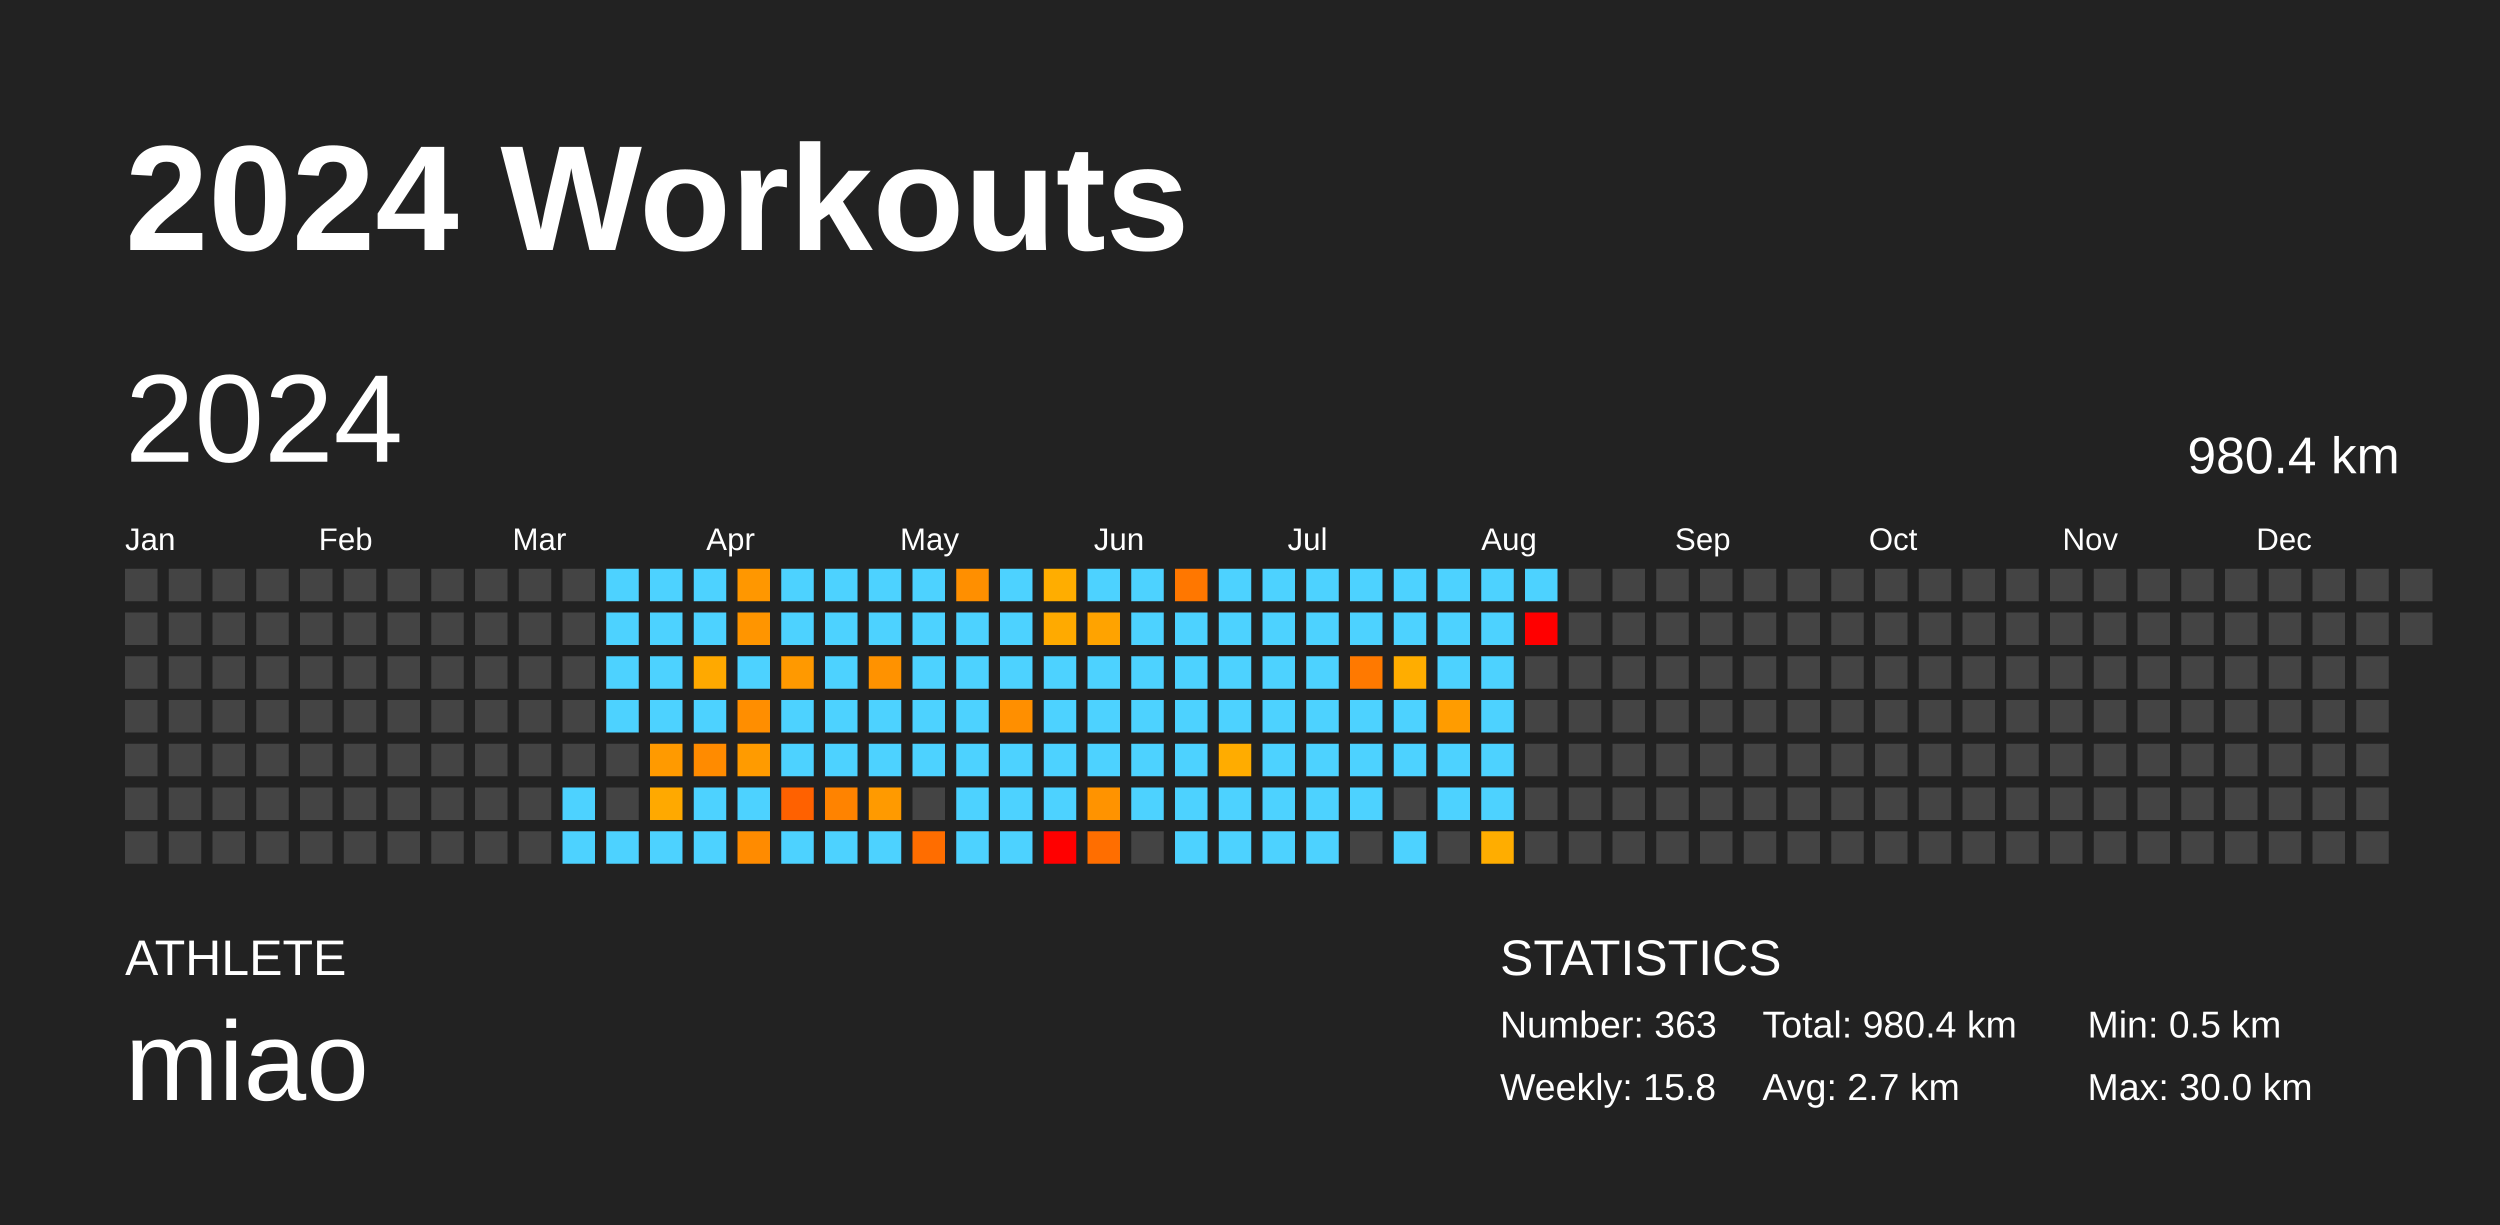
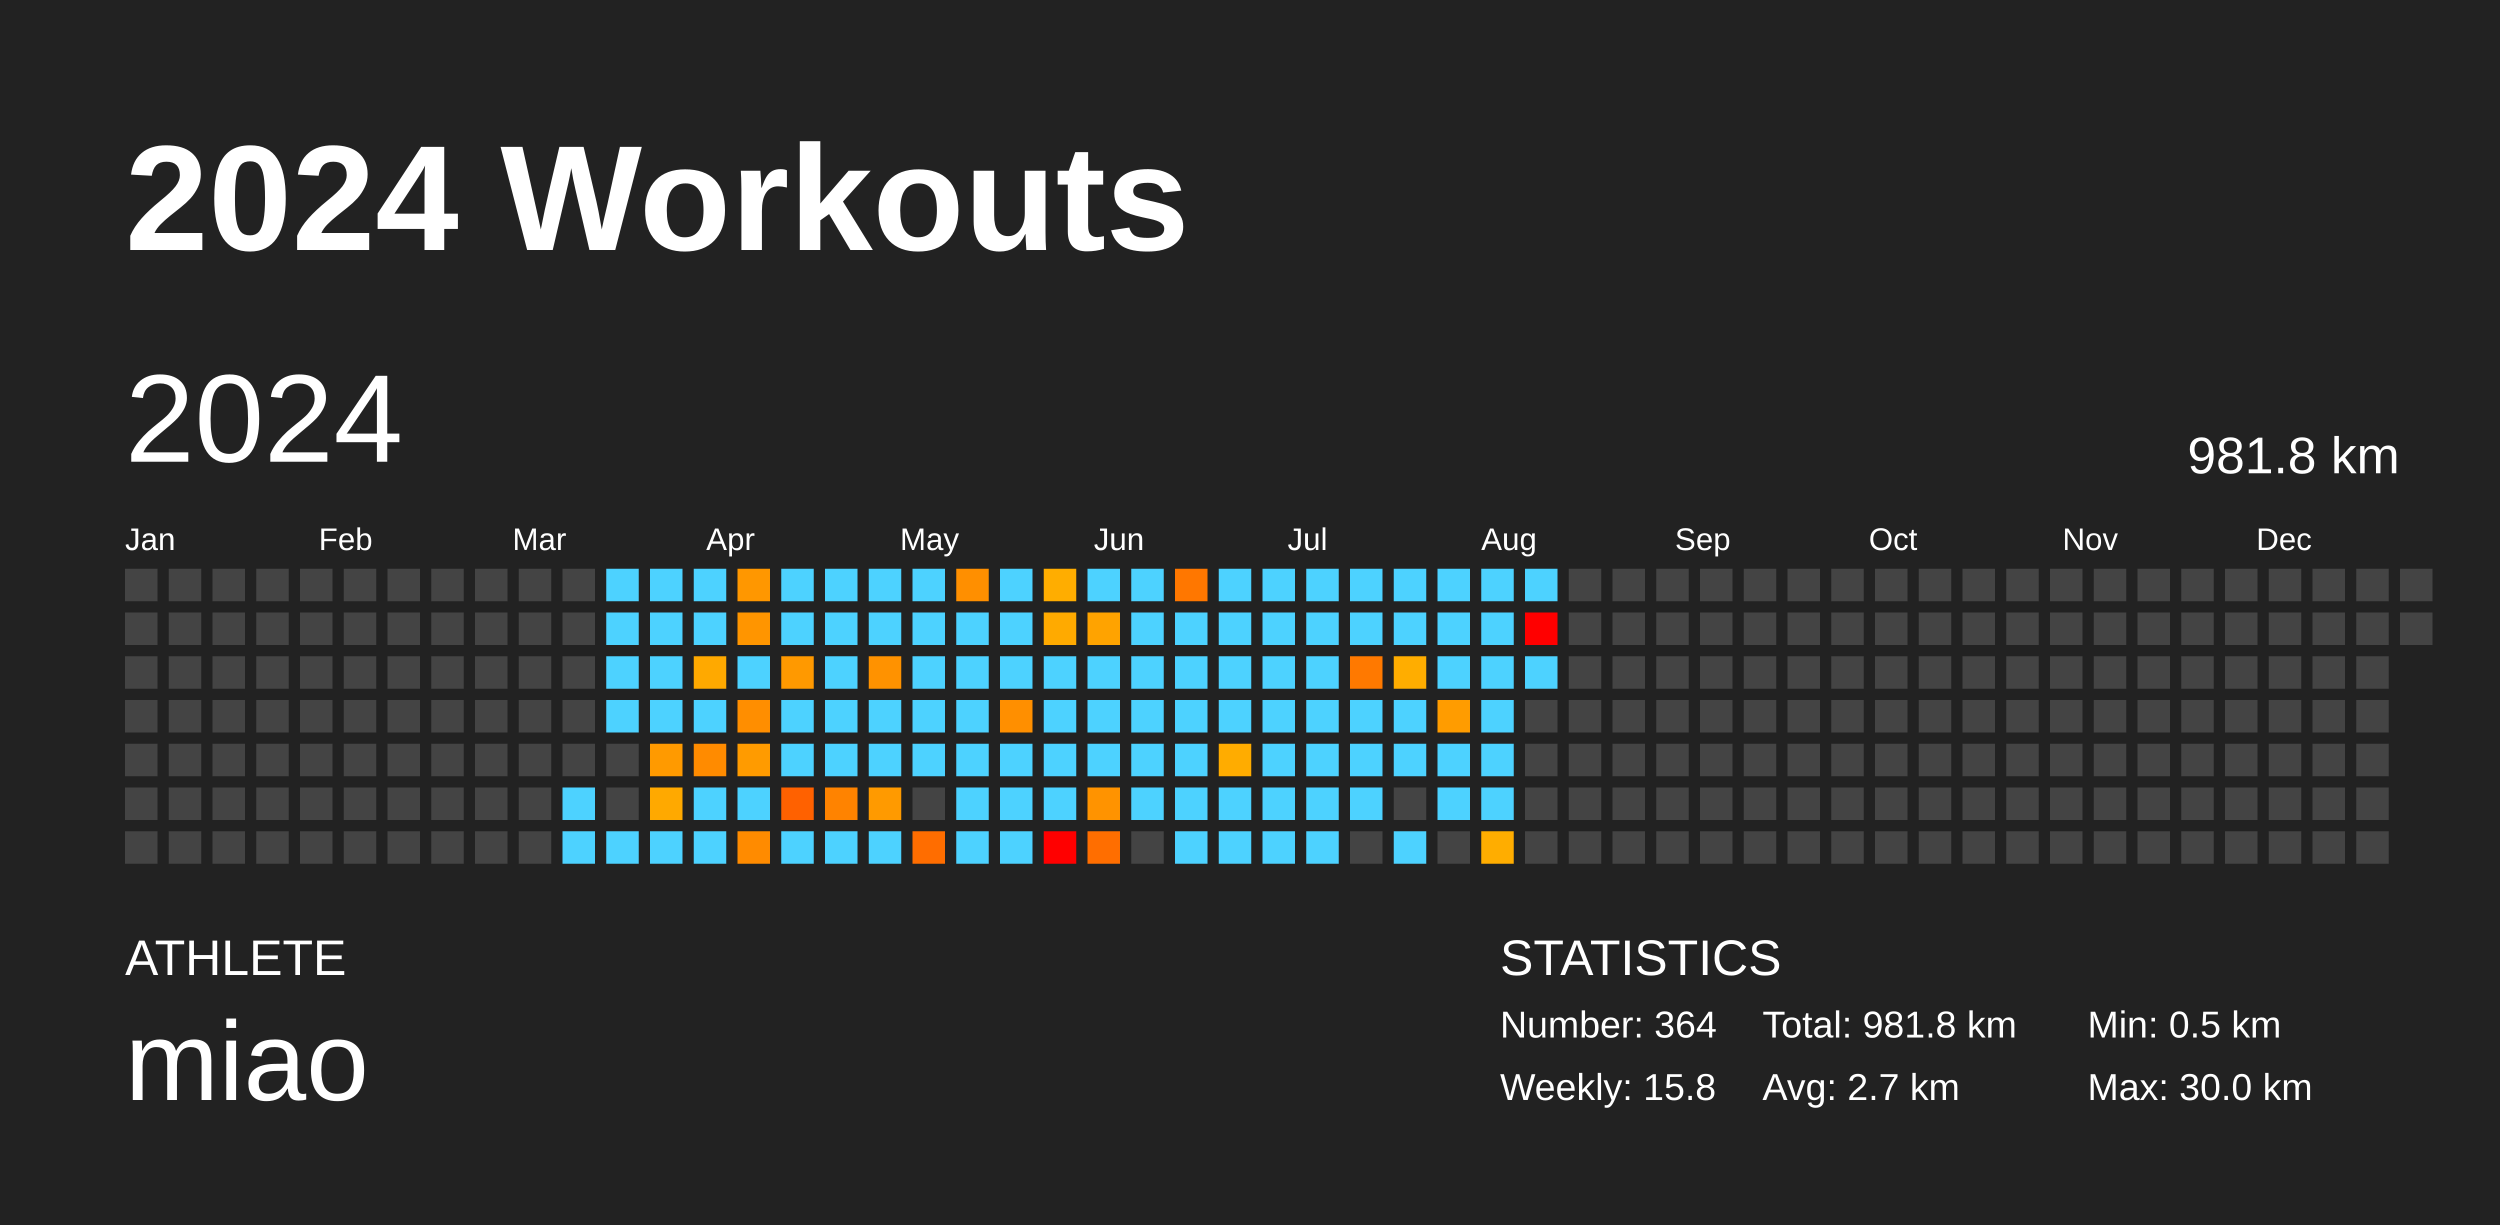
<svg xmlns="http://www.w3.org/2000/svg" baseProfile="full" height="98mm" version="1.1" viewBox="0,0,200,98" width="200mm">
  <defs />
  <rect fill="#222222" height="98" width="200" x="0" y="0" />
  <text fill="#FFFFFF" style="font-size:12px; font-family:Arial; font-weight:bold;" x="10" y="20">2024 Workouts</text>
  <text fill="#FFFFFF" style="font-size:4px; font-family:Arial" x="10" y="78">ATHLETE</text>
  <text fill="#FFFFFF" style="font-size:9px; font-family:Arial" x="10" y="88">miao</text>
  <text fill="#FFFFFF" style="font-size:4px; font-family:Arial" x="120" y="78">STATISTICS</text>
-   <text fill="#FFFFFF" style="font-size:3px; font-family:Arial" x="120" y="83">Number: 363</text>
+   <text fill="#FFFFFF" style="font-size:3px; font-family:Arial" x="120" y="83">Number: 364</text>
  <text fill="#FFFFFF" style="font-size:3px; font-family:Arial" x="120" y="88">Weekly: 15.8</text>
-   <text fill="#FFFFFF" style="font-size:3px; font-family:Arial" x="141" y="83">Total: 980.4 km</text>
+   <text fill="#FFFFFF" style="font-size:3px; font-family:Arial" x="141" y="83">Total: 981.8 km</text>
  <text fill="#FFFFFF" style="font-size:3px; font-family:Arial" x="141" y="88">Avg: 2.7 km</text>
  <text fill="#FFFFFF" style="font-size:3px; font-family:Arial" x="167" y="83">Min: 0.5 km</text>
  <text fill="#FFFFFF" style="font-size:3px; font-family:Arial" x="167" y="88">Max: 30.0 km</text>
  <text dominant-baseline="hanging" fill="#FFFFFF" style="font-size:10.0px; font-family:Arial;" x="10" y="30">2024</text>
-   <text dominant-baseline="hanging" fill="#FFFFFF" style="font-size:4.125px; font-family:Arial;" x="175" y="35">980.4 km</text>
+   <text dominant-baseline="hanging" fill="#FFFFFF" style="font-size:4.125px; font-family:Arial;" x="175" y="35">981.8 km</text>
  <text fill="#FFFFFF" style="font-size:2.5px; font-family:Arial" x="10.0" y="44">Jan</text>
  <text fill="#FFFFFF" style="font-size:2.5px; font-family:Arial" x="25.5" y="44">Feb</text>
  <text fill="#FFFFFF" style="font-size:2.5px; font-family:Arial" x="41.0" y="44">Mar</text>
  <text fill="#FFFFFF" style="font-size:2.5px; font-family:Arial" x="56.5" y="44">Apr</text>
  <text fill="#FFFFFF" style="font-size:2.5px; font-family:Arial" x="72.0" y="44">May</text>
  <text fill="#FFFFFF" style="font-size:2.5px; font-family:Arial" x="87.5" y="44">Jun</text>
  <text fill="#FFFFFF" style="font-size:2.5px; font-family:Arial" x="103.0" y="44">Jul</text>
  <text fill="#FFFFFF" style="font-size:2.5px; font-family:Arial" x="118.5" y="44">Aug</text>
  <text fill="#FFFFFF" style="font-size:2.5px; font-family:Arial" x="134.0" y="44">Sep</text>
  <text fill="#FFFFFF" style="font-size:2.5px; font-family:Arial" x="149.5" y="44">Oct</text>
  <text fill="#FFFFFF" style="font-size:2.5px; font-family:Arial" x="165.0" y="44">Nov</text>
  <text fill="#FFFFFF" style="font-size:2.5px; font-family:Arial" x="180.5" y="44">Dec</text>
  <rect fill="#444444" height="2.6" width="2.6" x="10.0" y="45.5" />
  <rect fill="#444444" height="2.6" width="2.6" x="10.0" y="49.0" />
  <rect fill="#444444" height="2.6" width="2.6" x="10.0" y="52.5" />
  <rect fill="#444444" height="2.6" width="2.6" x="10.0" y="56.0" />
  <rect fill="#444444" height="2.6" width="2.6" x="10.0" y="59.5" />
  <rect fill="#444444" height="2.6" width="2.6" x="10.0" y="63.0" />
  <rect fill="#444444" height="2.6" width="2.6" x="10.0" y="66.5" />
  <rect fill="#444444" height="2.6" width="2.6" x="13.5" y="45.5" />
  <rect fill="#444444" height="2.6" width="2.6" x="13.5" y="49.0" />
  <rect fill="#444444" height="2.6" width="2.6" x="13.5" y="52.5" />
  <rect fill="#444444" height="2.6" width="2.6" x="13.5" y="56.0" />
  <rect fill="#444444" height="2.6" width="2.6" x="13.5" y="59.5" />
  <rect fill="#444444" height="2.6" width="2.6" x="13.5" y="63.0" />
  <rect fill="#444444" height="2.6" width="2.6" x="13.5" y="66.5" />
  <rect fill="#444444" height="2.6" width="2.6" x="17.0" y="45.5" />
  <rect fill="#444444" height="2.6" width="2.6" x="17.0" y="49.0" />
  <rect fill="#444444" height="2.6" width="2.6" x="17.0" y="52.5" />
  <rect fill="#444444" height="2.6" width="2.6" x="17.0" y="56.0" />
  <rect fill="#444444" height="2.6" width="2.6" x="17.0" y="59.5" />
  <rect fill="#444444" height="2.6" width="2.6" x="17.0" y="63.0" />
  <rect fill="#444444" height="2.6" width="2.6" x="17.0" y="66.5" />
  <rect fill="#444444" height="2.6" width="2.6" x="20.5" y="45.5" />
  <rect fill="#444444" height="2.6" width="2.6" x="20.5" y="49.0" />
  <rect fill="#444444" height="2.6" width="2.6" x="20.5" y="52.5" />
  <rect fill="#444444" height="2.6" width="2.6" x="20.5" y="56.0" />
  <rect fill="#444444" height="2.6" width="2.6" x="20.5" y="59.5" />
  <rect fill="#444444" height="2.6" width="2.6" x="20.5" y="63.0" />
  <rect fill="#444444" height="2.6" width="2.6" x="20.5" y="66.5" />
  <rect fill="#444444" height="2.6" width="2.6" x="24.0" y="45.5" />
  <rect fill="#444444" height="2.6" width="2.6" x="24.0" y="49.0" />
  <rect fill="#444444" height="2.6" width="2.6" x="24.0" y="52.5" />
  <rect fill="#444444" height="2.6" width="2.6" x="24.0" y="56.0" />
  <rect fill="#444444" height="2.6" width="2.6" x="24.0" y="59.5" />
  <rect fill="#444444" height="2.6" width="2.6" x="24.0" y="63.0" />
  <rect fill="#444444" height="2.6" width="2.6" x="24.0" y="66.5" />
  <rect fill="#444444" height="2.6" width="2.6" x="27.5" y="45.5" />
  <rect fill="#444444" height="2.6" width="2.6" x="27.5" y="49.0" />
  <rect fill="#444444" height="2.6" width="2.6" x="27.5" y="52.5" />
  <rect fill="#444444" height="2.6" width="2.6" x="27.5" y="56.0" />
  <rect fill="#444444" height="2.6" width="2.6" x="27.5" y="59.5" />
  <rect fill="#444444" height="2.6" width="2.6" x="27.5" y="63.0" />
  <rect fill="#444444" height="2.6" width="2.6" x="27.5" y="66.5" />
  <rect fill="#444444" height="2.6" width="2.6" x="31.0" y="45.5" />
  <rect fill="#444444" height="2.6" width="2.6" x="31.0" y="49.0" />
  <rect fill="#444444" height="2.6" width="2.6" x="31.0" y="52.5" />
  <rect fill="#444444" height="2.6" width="2.6" x="31.0" y="56.0" />
  <rect fill="#444444" height="2.6" width="2.6" x="31.0" y="59.5" />
  <rect fill="#444444" height="2.6" width="2.6" x="31.0" y="63.0" />
  <rect fill="#444444" height="2.6" width="2.6" x="31.0" y="66.5" />
  <rect fill="#444444" height="2.6" width="2.6" x="34.5" y="45.5" />
  <rect fill="#444444" height="2.6" width="2.6" x="34.5" y="49.0" />
  <rect fill="#444444" height="2.6" width="2.6" x="34.5" y="52.5" />
  <rect fill="#444444" height="2.6" width="2.6" x="34.5" y="56.0" />
  <rect fill="#444444" height="2.6" width="2.6" x="34.5" y="59.5" />
  <rect fill="#444444" height="2.6" width="2.6" x="34.5" y="63.0" />
  <rect fill="#444444" height="2.6" width="2.6" x="34.5" y="66.5" />
  <rect fill="#444444" height="2.6" width="2.6" x="38.0" y="45.5" />
  <rect fill="#444444" height="2.6" width="2.6" x="38.0" y="49.0" />
  <rect fill="#444444" height="2.6" width="2.6" x="38.0" y="52.5" />
  <rect fill="#444444" height="2.6" width="2.6" x="38.0" y="56.0" />
  <rect fill="#444444" height="2.6" width="2.6" x="38.0" y="59.5" />
  <rect fill="#444444" height="2.6" width="2.6" x="38.0" y="63.0" />
  <rect fill="#444444" height="2.6" width="2.6" x="38.0" y="66.5" />
  <rect fill="#444444" height="2.6" width="2.6" x="41.5" y="45.5" />
  <rect fill="#444444" height="2.6" width="2.6" x="41.5" y="49.0" />
  <rect fill="#444444" height="2.6" width="2.6" x="41.5" y="52.5" />
  <rect fill="#444444" height="2.6" width="2.6" x="41.5" y="56.0" />
  <rect fill="#444444" height="2.6" width="2.6" x="41.5" y="59.5" />
  <rect fill="#444444" height="2.6" width="2.6" x="41.5" y="63.0" />
  <rect fill="#444444" height="2.6" width="2.6" x="41.5" y="66.5" />
  <rect fill="#444444" height="2.6" width="2.6" x="45.0" y="45.5" />
  <rect fill="#444444" height="2.6" width="2.6" x="45.0" y="49.0" />
  <rect fill="#444444" height="2.6" width="2.6" x="45.0" y="52.5" />
  <rect fill="#444444" height="2.6" width="2.6" x="45.0" y="56.0" />
  <rect fill="#444444" height="2.6" width="2.6" x="45.0" y="59.5" />
  <rect fill="#4dd2ff" height="2.6" width="2.6" x="45.0" y="63.0" />
  <rect fill="#4dd2ff" height="2.6" width="2.6" x="45.0" y="66.5" />
  <rect fill="#4dd2ff" height="2.6" width="2.6" x="48.5" y="45.5" />
  <rect fill="#4dd2ff" height="2.6" width="2.6" x="48.5" y="49.0" />
  <rect fill="#4dd2ff" height="2.6" width="2.6" x="48.5" y="52.5" />
  <rect fill="#4dd2ff" height="2.6" width="2.6" x="48.5" y="56.0" />
  <rect fill="#444444" height="2.6" width="2.6" x="48.5" y="59.5" />
  <rect fill="#444444" height="2.6" width="2.6" x="48.5" y="63.0" />
  <rect fill="#4dd2ff" height="2.6" width="2.6" x="48.5" y="66.5" />
  <rect fill="#4dd2ff" height="2.6" width="2.6" x="52.0" y="45.5" />
  <rect fill="#4dd2ff" height="2.6" width="2.6" x="52.0" y="49.0" />
  <rect fill="#4dd2ff" height="2.6" width="2.6" x="52.0" y="52.5" />
  <rect fill="#4dd2ff" height="2.6" width="2.6" x="52.0" y="56.0" />
  <rect fill="#ff9a00" height="2.6" width="2.6" x="52.0" y="59.5" />
  <rect fill="#ffa900" height="2.6" width="2.6" x="52.0" y="63.0" />
  <rect fill="#4dd2ff" height="2.6" width="2.6" x="52.0" y="66.5" />
  <rect fill="#4dd2ff" height="2.6" width="2.6" x="55.5" y="45.5" />
  <rect fill="#4dd2ff" height="2.6" width="2.6" x="55.5" y="49.0" />
  <rect fill="#ffa900" height="2.6" width="2.6" x="55.5" y="52.5" />
  <rect fill="#4dd2ff" height="2.6" width="2.6" x="55.5" y="56.0" />
  <rect fill="#ff8b00" height="2.6" width="2.6" x="55.5" y="59.5" />
  <rect fill="#4dd2ff" height="2.6" width="2.6" x="55.5" y="63.0" />
  <rect fill="#4dd2ff" height="2.6" width="2.6" x="55.5" y="66.5" />
  <rect fill="#ff9700" height="2.6" width="2.6" x="59.0" y="45.5" />
  <rect fill="#ff9500" height="2.6" width="2.6" x="59.0" y="49.0" />
  <rect fill="#4dd2ff" height="2.6" width="2.6" x="59.0" y="52.5" />
  <rect fill="#ff8e00" height="2.6" width="2.6" x="59.0" y="56.0" />
  <rect fill="#ff9b00" height="2.6" width="2.6" x="59.0" y="59.5" />
  <rect fill="#4dd2ff" height="2.6" width="2.6" x="59.0" y="63.0" />
  <rect fill="#ff8b00" height="2.6" width="2.6" x="59.0" y="66.5" />
  <rect fill="#4dd2ff" height="2.6" width="2.6" x="62.5" y="45.5" />
  <rect fill="#4dd2ff" height="2.6" width="2.6" x="62.5" y="49.0" />
  <rect fill="#ff9900" height="2.6" width="2.6" x="62.5" y="52.5" />
  <rect fill="#4dd2ff" height="2.6" width="2.6" x="62.5" y="56.0" />
  <rect fill="#4dd2ff" height="2.6" width="2.6" x="62.5" y="59.5" />
  <rect fill="#ff6100" height="2.6" width="2.6" x="62.5" y="63.0" />
  <rect fill="#4dd2ff" height="2.6" width="2.6" x="62.5" y="66.5" />
  <rect fill="#4dd2ff" height="2.6" width="2.6" x="66.0" y="45.5" />
  <rect fill="#4dd2ff" height="2.6" width="2.6" x="66.0" y="49.0" />
  <rect fill="#4dd2ff" height="2.6" width="2.6" x="66.0" y="52.5" />
  <rect fill="#4dd2ff" height="2.6" width="2.6" x="66.0" y="56.0" />
  <rect fill="#4dd2ff" height="2.6" width="2.6" x="66.0" y="59.5" />
  <rect fill="#ff8300" height="2.6" width="2.6" x="66.0" y="63.0" />
  <rect fill="#4dd2ff" height="2.6" width="2.6" x="66.0" y="66.5" />
  <rect fill="#4dd2ff" height="2.6" width="2.6" x="69.5" y="45.5" />
  <rect fill="#4dd2ff" height="2.6" width="2.6" x="69.5" y="49.0" />
  <rect fill="#ff9200" height="2.6" width="2.6" x="69.5" y="52.5" />
  <rect fill="#4dd2ff" height="2.6" width="2.6" x="69.5" y="56.0" />
  <rect fill="#4dd2ff" height="2.6" width="2.6" x="69.5" y="59.5" />
  <rect fill="#ff9a00" height="2.6" width="2.6" x="69.5" y="63.0" />
  <rect fill="#4dd2ff" height="2.6" width="2.6" x="69.5" y="66.5" />
  <rect fill="#4dd2ff" height="2.6" width="2.6" x="73.0" y="45.5" />
  <rect fill="#4dd2ff" height="2.6" width="2.6" x="73.0" y="49.0" />
  <rect fill="#4dd2ff" height="2.6" width="2.6" x="73.0" y="52.5" />
  <rect fill="#4dd2ff" height="2.6" width="2.6" x="73.0" y="56.0" />
  <rect fill="#4dd2ff" height="2.6" width="2.6" x="73.0" y="59.5" />
  <rect fill="#444444" height="2.6" width="2.6" x="73.0" y="63.0" />
  <rect fill="#ff6d00" height="2.6" width="2.6" x="73.0" y="66.5" />
  <rect fill="#ff8f00" height="2.6" width="2.6" x="76.5" y="45.5" />
  <rect fill="#4dd2ff" height="2.6" width="2.6" x="76.5" y="49.0" />
  <rect fill="#4dd2ff" height="2.6" width="2.6" x="76.5" y="52.5" />
  <rect fill="#4dd2ff" height="2.6" width="2.6" x="76.5" y="56.0" />
  <rect fill="#4dd2ff" height="2.6" width="2.6" x="76.5" y="59.5" />
  <rect fill="#4dd2ff" height="2.6" width="2.6" x="76.5" y="63.0" />
  <rect fill="#4dd2ff" height="2.6" width="2.6" x="76.5" y="66.5" />
  <rect fill="#4dd2ff" height="2.6" width="2.6" x="80.0" y="45.5" />
  <rect fill="#4dd2ff" height="2.6" width="2.6" x="80.0" y="49.0" />
  <rect fill="#4dd2ff" height="2.6" width="2.6" x="80.0" y="52.5" />
  <rect fill="#ff8f00" height="2.6" width="2.6" x="80.0" y="56.0" />
  <rect fill="#4dd2ff" height="2.6" width="2.6" x="80.0" y="59.5" />
  <rect fill="#4dd2ff" height="2.6" width="2.6" x="80.0" y="63.0" />
  <rect fill="#4dd2ff" height="2.6" width="2.6" x="80.0" y="66.5" />
  <rect fill="#ffad00" height="2.6" width="2.6" x="83.5" y="45.5" />
  <rect fill="#ffaa00" height="2.6" width="2.6" x="83.5" y="49.0" />
  <rect fill="#4dd2ff" height="2.6" width="2.6" x="83.5" y="52.5" />
  <rect fill="#4dd2ff" height="2.6" width="2.6" x="83.5" y="56.0" />
  <rect fill="#4dd2ff" height="2.6" width="2.6" x="83.5" y="59.5" />
  <rect fill="#4dd2ff" height="2.6" width="2.6" x="83.5" y="63.0" />
  <rect fill="red" height="2.6" width="2.6" x="83.5" y="66.5" />
  <rect fill="#4dd2ff" height="2.6" width="2.6" x="87.0" y="45.5" />
  <rect fill="#ffa300" height="2.6" width="2.6" x="87.0" y="49.0" />
  <rect fill="#4dd2ff" height="2.6" width="2.6" x="87.0" y="52.5" />
  <rect fill="#4dd2ff" height="2.6" width="2.6" x="87.0" y="56.0" />
  <rect fill="#4dd2ff" height="2.6" width="2.6" x="87.0" y="59.5" />
  <rect fill="#ff9300" height="2.6" width="2.6" x="87.0" y="63.0" />
  <rect fill="#ff6e00" height="2.6" width="2.6" x="87.0" y="66.5" />
  <rect fill="#4dd2ff" height="2.6" width="2.6" x="90.5" y="45.5" />
  <rect fill="#4dd2ff" height="2.6" width="2.6" x="90.5" y="49.0" />
  <rect fill="#4dd2ff" height="2.6" width="2.6" x="90.5" y="52.5" />
  <rect fill="#4dd2ff" height="2.6" width="2.6" x="90.5" y="56.0" />
  <rect fill="#4dd2ff" height="2.6" width="2.6" x="90.5" y="59.5" />
  <rect fill="#4dd2ff" height="2.6" width="2.6" x="90.5" y="63.0" />
  <rect fill="#444444" height="2.6" width="2.6" x="90.5" y="66.5" />
  <rect fill="#ff7700" height="2.6" width="2.6" x="94.0" y="45.5" />
  <rect fill="#4dd2ff" height="2.6" width="2.6" x="94.0" y="49.0" />
  <rect fill="#4dd2ff" height="2.6" width="2.6" x="94.0" y="52.5" />
  <rect fill="#4dd2ff" height="2.6" width="2.6" x="94.0" y="56.0" />
  <rect fill="#4dd2ff" height="2.6" width="2.6" x="94.0" y="59.5" />
  <rect fill="#4dd2ff" height="2.6" width="2.6" x="94.0" y="63.0" />
  <rect fill="#4dd2ff" height="2.6" width="2.6" x="94.0" y="66.5" />
  <rect fill="#4dd2ff" height="2.6" width="2.6" x="97.5" y="45.5" />
  <rect fill="#4dd2ff" height="2.6" width="2.6" x="97.5" y="49.0" />
  <rect fill="#4dd2ff" height="2.6" width="2.6" x="97.5" y="52.5" />
  <rect fill="#4dd2ff" height="2.6" width="2.6" x="97.5" y="56.0" />
  <rect fill="#ffac00" height="2.6" width="2.6" x="97.5" y="59.5" />
  <rect fill="#4dd2ff" height="2.6" width="2.6" x="97.5" y="63.0" />
  <rect fill="#4dd2ff" height="2.6" width="2.6" x="97.5" y="66.5" />
  <rect fill="#4dd2ff" height="2.6" width="2.6" x="101.0" y="45.5" />
  <rect fill="#4dd2ff" height="2.6" width="2.6" x="101.0" y="49.0" />
  <rect fill="#4dd2ff" height="2.6" width="2.6" x="101.0" y="52.5" />
  <rect fill="#4dd2ff" height="2.6" width="2.6" x="101.0" y="56.0" />
  <rect fill="#4dd2ff" height="2.6" width="2.6" x="101.0" y="59.5" />
  <rect fill="#4dd2ff" height="2.6" width="2.6" x="101.0" y="63.0" />
  <rect fill="#4dd2ff" height="2.6" width="2.6" x="101.0" y="66.5" />
  <rect fill="#4dd2ff" height="2.6" width="2.6" x="104.5" y="45.5" />
  <rect fill="#4dd2ff" height="2.6" width="2.6" x="104.5" y="49.0" />
  <rect fill="#4dd2ff" height="2.6" width="2.6" x="104.5" y="52.5" />
  <rect fill="#4dd2ff" height="2.6" width="2.6" x="104.5" y="56.0" />
  <rect fill="#4dd2ff" height="2.6" width="2.6" x="104.5" y="59.5" />
  <rect fill="#4dd2ff" height="2.6" width="2.6" x="104.5" y="63.0" />
  <rect fill="#4dd2ff" height="2.6" width="2.6" x="104.5" y="66.5" />
  <rect fill="#4dd2ff" height="2.6" width="2.6" x="108.0" y="45.5" />
  <rect fill="#4dd2ff" height="2.6" width="2.6" x="108.0" y="49.0" />
  <rect fill="#ff7900" height="2.6" width="2.6" x="108.0" y="52.5" />
  <rect fill="#4dd2ff" height="2.6" width="2.6" x="108.0" y="56.0" />
  <rect fill="#4dd2ff" height="2.6" width="2.6" x="108.0" y="59.5" />
  <rect fill="#4dd2ff" height="2.6" width="2.6" x="108.0" y="63.0" />
  <rect fill="#444444" height="2.6" width="2.6" x="108.0" y="66.5" />
  <rect fill="#4dd2ff" height="2.6" width="2.6" x="111.5" y="45.5" />
  <rect fill="#4dd2ff" height="2.6" width="2.6" x="111.5" y="49.0" />
  <rect fill="#ffad00" height="2.6" width="2.6" x="111.5" y="52.5" />
  <rect fill="#4dd2ff" height="2.6" width="2.6" x="111.5" y="56.0" />
  <rect fill="#4dd2ff" height="2.6" width="2.6" x="111.5" y="59.5" />
  <rect fill="#444444" height="2.6" width="2.6" x="111.5" y="63.0" />
  <rect fill="#4dd2ff" height="2.6" width="2.6" x="111.5" y="66.5" />
  <rect fill="#4dd2ff" height="2.6" width="2.6" x="115.0" y="45.5" />
  <rect fill="#4dd2ff" height="2.6" width="2.6" x="115.0" y="49.0" />
  <rect fill="#4dd2ff" height="2.6" width="2.6" x="115.0" y="52.5" />
  <rect fill="#ff9c00" height="2.6" width="2.6" x="115.0" y="56.0" />
  <rect fill="#4dd2ff" height="2.6" width="2.6" x="115.0" y="59.5" />
  <rect fill="#4dd2ff" height="2.6" width="2.6" x="115.0" y="63.0" />
  <rect fill="#444444" height="2.6" width="2.6" x="115.0" y="66.5" />
  <rect fill="#4dd2ff" height="2.6" width="2.6" x="118.5" y="45.5" />
  <rect fill="#4dd2ff" height="2.6" width="2.6" x="118.5" y="49.0" />
  <rect fill="#4dd2ff" height="2.6" width="2.6" x="118.5" y="52.5" />
  <rect fill="#4dd2ff" height="2.6" width="2.6" x="118.5" y="56.0" />
  <rect fill="#4dd2ff" height="2.6" width="2.6" x="118.5" y="59.5" />
  <rect fill="#4dd2ff" height="2.6" width="2.6" x="118.5" y="63.0" />
  <rect fill="#ffad00" height="2.6" width="2.6" x="118.5" y="66.5" />
  <rect fill="#4dd2ff" height="2.6" width="2.6" x="122.0" y="45.5" />
  <rect fill="red" height="2.6" width="2.6" x="122.0" y="49.0" />
-   <rect fill="#444444" height="2.6" width="2.6" x="122.0" y="52.5" />
+   <rect fill="#4dd2ff" height="2.6" width="2.6" x="122.0" y="52.5" />
  <rect fill="#444444" height="2.6" width="2.6" x="122.0" y="56.0" />
  <rect fill="#444444" height="2.6" width="2.6" x="122.0" y="59.5" />
  <rect fill="#444444" height="2.6" width="2.6" x="122.0" y="63.0" />
  <rect fill="#444444" height="2.6" width="2.6" x="122.0" y="66.5" />
  <rect fill="#444444" height="2.6" width="2.6" x="125.5" y="45.5" />
  <rect fill="#444444" height="2.6" width="2.6" x="125.5" y="49.0" />
  <rect fill="#444444" height="2.6" width="2.6" x="125.5" y="52.5" />
  <rect fill="#444444" height="2.6" width="2.6" x="125.5" y="56.0" />
  <rect fill="#444444" height="2.6" width="2.6" x="125.5" y="59.5" />
  <rect fill="#444444" height="2.6" width="2.6" x="125.5" y="63.0" />
  <rect fill="#444444" height="2.6" width="2.6" x="125.5" y="66.5" />
  <rect fill="#444444" height="2.6" width="2.6" x="129.0" y="45.5" />
  <rect fill="#444444" height="2.6" width="2.6" x="129.0" y="49.0" />
  <rect fill="#444444" height="2.6" width="2.6" x="129.0" y="52.5" />
  <rect fill="#444444" height="2.6" width="2.6" x="129.0" y="56.0" />
  <rect fill="#444444" height="2.6" width="2.6" x="129.0" y="59.5" />
  <rect fill="#444444" height="2.6" width="2.6" x="129.0" y="63.0" />
  <rect fill="#444444" height="2.6" width="2.6" x="129.0" y="66.5" />
  <rect fill="#444444" height="2.6" width="2.6" x="132.5" y="45.5" />
  <rect fill="#444444" height="2.6" width="2.6" x="132.5" y="49.0" />
  <rect fill="#444444" height="2.6" width="2.6" x="132.5" y="52.5" />
  <rect fill="#444444" height="2.6" width="2.6" x="132.5" y="56.0" />
  <rect fill="#444444" height="2.6" width="2.6" x="132.5" y="59.5" />
  <rect fill="#444444" height="2.6" width="2.6" x="132.5" y="63.0" />
  <rect fill="#444444" height="2.6" width="2.6" x="132.5" y="66.5" />
  <rect fill="#444444" height="2.6" width="2.6" x="136.0" y="45.5" />
  <rect fill="#444444" height="2.6" width="2.6" x="136.0" y="49.0" />
  <rect fill="#444444" height="2.6" width="2.6" x="136.0" y="52.5" />
  <rect fill="#444444" height="2.6" width="2.6" x="136.0" y="56.0" />
  <rect fill="#444444" height="2.6" width="2.6" x="136.0" y="59.5" />
  <rect fill="#444444" height="2.6" width="2.6" x="136.0" y="63.0" />
  <rect fill="#444444" height="2.6" width="2.6" x="136.0" y="66.5" />
  <rect fill="#444444" height="2.6" width="2.6" x="139.5" y="45.5" />
  <rect fill="#444444" height="2.6" width="2.6" x="139.5" y="49.0" />
  <rect fill="#444444" height="2.6" width="2.6" x="139.5" y="52.5" />
  <rect fill="#444444" height="2.6" width="2.6" x="139.5" y="56.0" />
  <rect fill="#444444" height="2.6" width="2.6" x="139.5" y="59.5" />
  <rect fill="#444444" height="2.6" width="2.6" x="139.5" y="63.0" />
  <rect fill="#444444" height="2.6" width="2.6" x="139.5" y="66.5" />
  <rect fill="#444444" height="2.6" width="2.6" x="143.0" y="45.5" />
  <rect fill="#444444" height="2.6" width="2.6" x="143.0" y="49.0" />
  <rect fill="#444444" height="2.6" width="2.6" x="143.0" y="52.5" />
  <rect fill="#444444" height="2.6" width="2.6" x="143.0" y="56.0" />
  <rect fill="#444444" height="2.6" width="2.6" x="143.0" y="59.5" />
  <rect fill="#444444" height="2.6" width="2.6" x="143.0" y="63.0" />
  <rect fill="#444444" height="2.6" width="2.6" x="143.0" y="66.5" />
  <rect fill="#444444" height="2.6" width="2.6" x="146.5" y="45.5" />
  <rect fill="#444444" height="2.6" width="2.6" x="146.5" y="49.0" />
  <rect fill="#444444" height="2.6" width="2.6" x="146.5" y="52.5" />
  <rect fill="#444444" height="2.6" width="2.6" x="146.5" y="56.0" />
  <rect fill="#444444" height="2.6" width="2.6" x="146.5" y="59.5" />
  <rect fill="#444444" height="2.6" width="2.6" x="146.5" y="63.0" />
  <rect fill="#444444" height="2.6" width="2.6" x="146.5" y="66.5" />
  <rect fill="#444444" height="2.6" width="2.6" x="150.0" y="45.5" />
  <rect fill="#444444" height="2.6" width="2.6" x="150.0" y="49.0" />
  <rect fill="#444444" height="2.6" width="2.6" x="150.0" y="52.5" />
  <rect fill="#444444" height="2.6" width="2.6" x="150.0" y="56.0" />
  <rect fill="#444444" height="2.6" width="2.6" x="150.0" y="59.5" />
  <rect fill="#444444" height="2.6" width="2.6" x="150.0" y="63.0" />
  <rect fill="#444444" height="2.6" width="2.6" x="150.0" y="66.5" />
  <rect fill="#444444" height="2.6" width="2.6" x="153.5" y="45.5" />
  <rect fill="#444444" height="2.6" width="2.6" x="153.5" y="49.0" />
  <rect fill="#444444" height="2.6" width="2.6" x="153.5" y="52.5" />
  <rect fill="#444444" height="2.6" width="2.6" x="153.5" y="56.0" />
  <rect fill="#444444" height="2.6" width="2.6" x="153.5" y="59.5" />
  <rect fill="#444444" height="2.6" width="2.6" x="153.5" y="63.0" />
  <rect fill="#444444" height="2.6" width="2.6" x="153.5" y="66.5" />
  <rect fill="#444444" height="2.6" width="2.6" x="157.0" y="45.5" />
  <rect fill="#444444" height="2.6" width="2.6" x="157.0" y="49.0" />
  <rect fill="#444444" height="2.6" width="2.6" x="157.0" y="52.5" />
  <rect fill="#444444" height="2.6" width="2.6" x="157.0" y="56.0" />
  <rect fill="#444444" height="2.6" width="2.6" x="157.0" y="59.5" />
  <rect fill="#444444" height="2.6" width="2.6" x="157.0" y="63.0" />
  <rect fill="#444444" height="2.6" width="2.6" x="157.0" y="66.5" />
  <rect fill="#444444" height="2.6" width="2.6" x="160.5" y="45.5" />
  <rect fill="#444444" height="2.6" width="2.6" x="160.5" y="49.0" />
  <rect fill="#444444" height="2.6" width="2.6" x="160.5" y="52.5" />
  <rect fill="#444444" height="2.6" width="2.6" x="160.5" y="56.0" />
  <rect fill="#444444" height="2.6" width="2.6" x="160.5" y="59.5" />
  <rect fill="#444444" height="2.6" width="2.6" x="160.5" y="63.0" />
  <rect fill="#444444" height="2.6" width="2.6" x="160.5" y="66.5" />
  <rect fill="#444444" height="2.6" width="2.6" x="164.0" y="45.5" />
  <rect fill="#444444" height="2.6" width="2.6" x="164.0" y="49.0" />
  <rect fill="#444444" height="2.6" width="2.6" x="164.0" y="52.5" />
  <rect fill="#444444" height="2.6" width="2.6" x="164.0" y="56.0" />
  <rect fill="#444444" height="2.6" width="2.6" x="164.0" y="59.5" />
  <rect fill="#444444" height="2.6" width="2.6" x="164.0" y="63.0" />
  <rect fill="#444444" height="2.6" width="2.6" x="164.0" y="66.5" />
  <rect fill="#444444" height="2.6" width="2.6" x="167.5" y="45.5" />
  <rect fill="#444444" height="2.6" width="2.6" x="167.5" y="49.0" />
  <rect fill="#444444" height="2.6" width="2.6" x="167.5" y="52.5" />
  <rect fill="#444444" height="2.6" width="2.6" x="167.5" y="56.0" />
  <rect fill="#444444" height="2.6" width="2.6" x="167.5" y="59.5" />
  <rect fill="#444444" height="2.6" width="2.6" x="167.5" y="63.0" />
  <rect fill="#444444" height="2.6" width="2.6" x="167.5" y="66.5" />
  <rect fill="#444444" height="2.6" width="2.6" x="171.0" y="45.5" />
  <rect fill="#444444" height="2.6" width="2.6" x="171.0" y="49.0" />
  <rect fill="#444444" height="2.6" width="2.6" x="171.0" y="52.5" />
  <rect fill="#444444" height="2.6" width="2.6" x="171.0" y="56.0" />
  <rect fill="#444444" height="2.6" width="2.6" x="171.0" y="59.5" />
  <rect fill="#444444" height="2.6" width="2.6" x="171.0" y="63.0" />
  <rect fill="#444444" height="2.6" width="2.6" x="171.0" y="66.5" />
  <rect fill="#444444" height="2.6" width="2.6" x="174.5" y="45.5" />
  <rect fill="#444444" height="2.6" width="2.6" x="174.5" y="49.0" />
  <rect fill="#444444" height="2.6" width="2.6" x="174.5" y="52.5" />
  <rect fill="#444444" height="2.6" width="2.6" x="174.5" y="56.0" />
  <rect fill="#444444" height="2.6" width="2.6" x="174.5" y="59.5" />
  <rect fill="#444444" height="2.6" width="2.6" x="174.5" y="63.0" />
  <rect fill="#444444" height="2.6" width="2.6" x="174.5" y="66.5" />
  <rect fill="#444444" height="2.6" width="2.6" x="178.0" y="45.5" />
  <rect fill="#444444" height="2.6" width="2.6" x="178.0" y="49.0" />
  <rect fill="#444444" height="2.6" width="2.6" x="178.0" y="52.5" />
  <rect fill="#444444" height="2.6" width="2.6" x="178.0" y="56.0" />
  <rect fill="#444444" height="2.6" width="2.6" x="178.0" y="59.5" />
  <rect fill="#444444" height="2.6" width="2.6" x="178.0" y="63.0" />
  <rect fill="#444444" height="2.6" width="2.6" x="178.0" y="66.5" />
  <rect fill="#444444" height="2.6" width="2.6" x="181.5" y="45.5" />
  <rect fill="#444444" height="2.6" width="2.6" x="181.5" y="49.0" />
  <rect fill="#444444" height="2.6" width="2.6" x="181.5" y="52.5" />
  <rect fill="#444444" height="2.6" width="2.6" x="181.5" y="56.0" />
  <rect fill="#444444" height="2.6" width="2.6" x="181.5" y="59.5" />
  <rect fill="#444444" height="2.6" width="2.6" x="181.5" y="63.0" />
  <rect fill="#444444" height="2.6" width="2.6" x="181.5" y="66.5" />
  <rect fill="#444444" height="2.6" width="2.6" x="185.0" y="45.5" />
  <rect fill="#444444" height="2.6" width="2.6" x="185.0" y="49.0" />
  <rect fill="#444444" height="2.6" width="2.6" x="185.0" y="52.5" />
  <rect fill="#444444" height="2.6" width="2.6" x="185.0" y="56.0" />
  <rect fill="#444444" height="2.6" width="2.6" x="185.0" y="59.5" />
  <rect fill="#444444" height="2.6" width="2.6" x="185.0" y="63.0" />
  <rect fill="#444444" height="2.6" width="2.6" x="185.0" y="66.5" />
  <rect fill="#444444" height="2.6" width="2.6" x="188.5" y="45.5" />
  <rect fill="#444444" height="2.6" width="2.6" x="188.5" y="49.0" />
  <rect fill="#444444" height="2.6" width="2.6" x="188.5" y="52.5" />
  <rect fill="#444444" height="2.6" width="2.6" x="188.5" y="56.0" />
  <rect fill="#444444" height="2.6" width="2.6" x="188.5" y="59.5" />
  <rect fill="#444444" height="2.6" width="2.6" x="188.5" y="63.0" />
  <rect fill="#444444" height="2.6" width="2.6" x="188.5" y="66.5" />
  <rect fill="#444444" height="2.6" width="2.6" x="192.0" y="45.5" />
  <rect fill="#444444" height="2.6" width="2.6" x="192.0" y="49.0" />
</svg>
